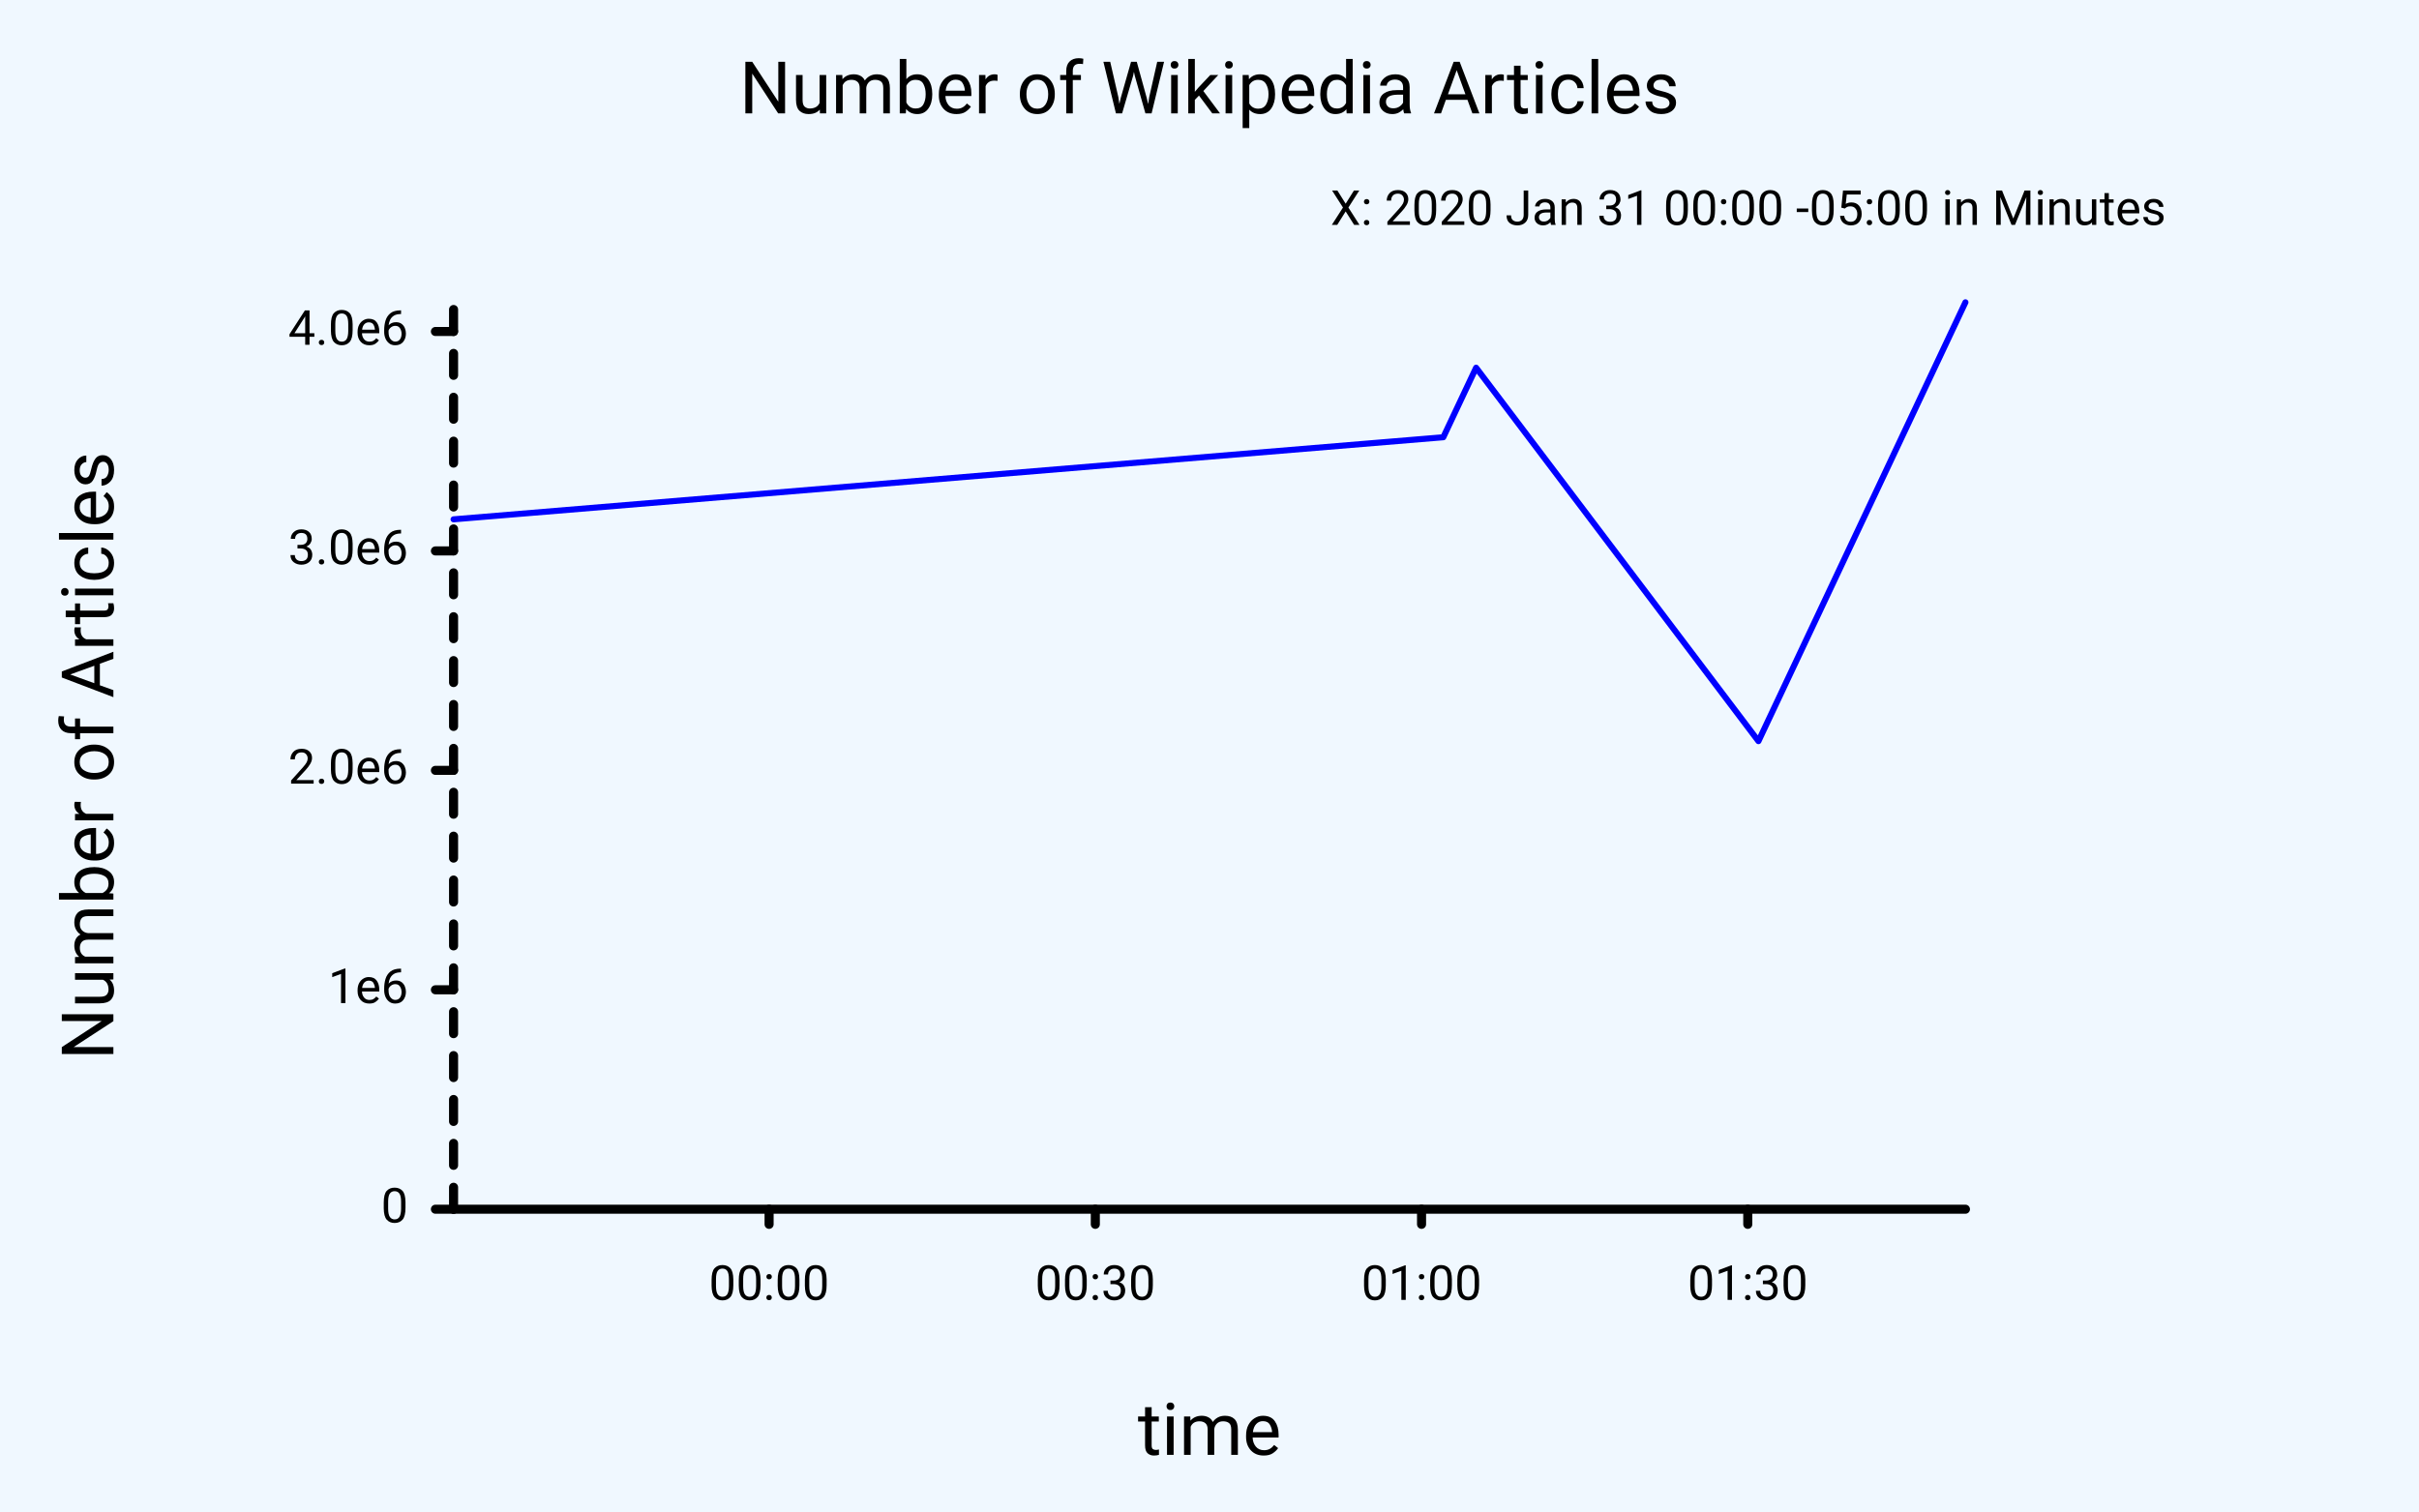
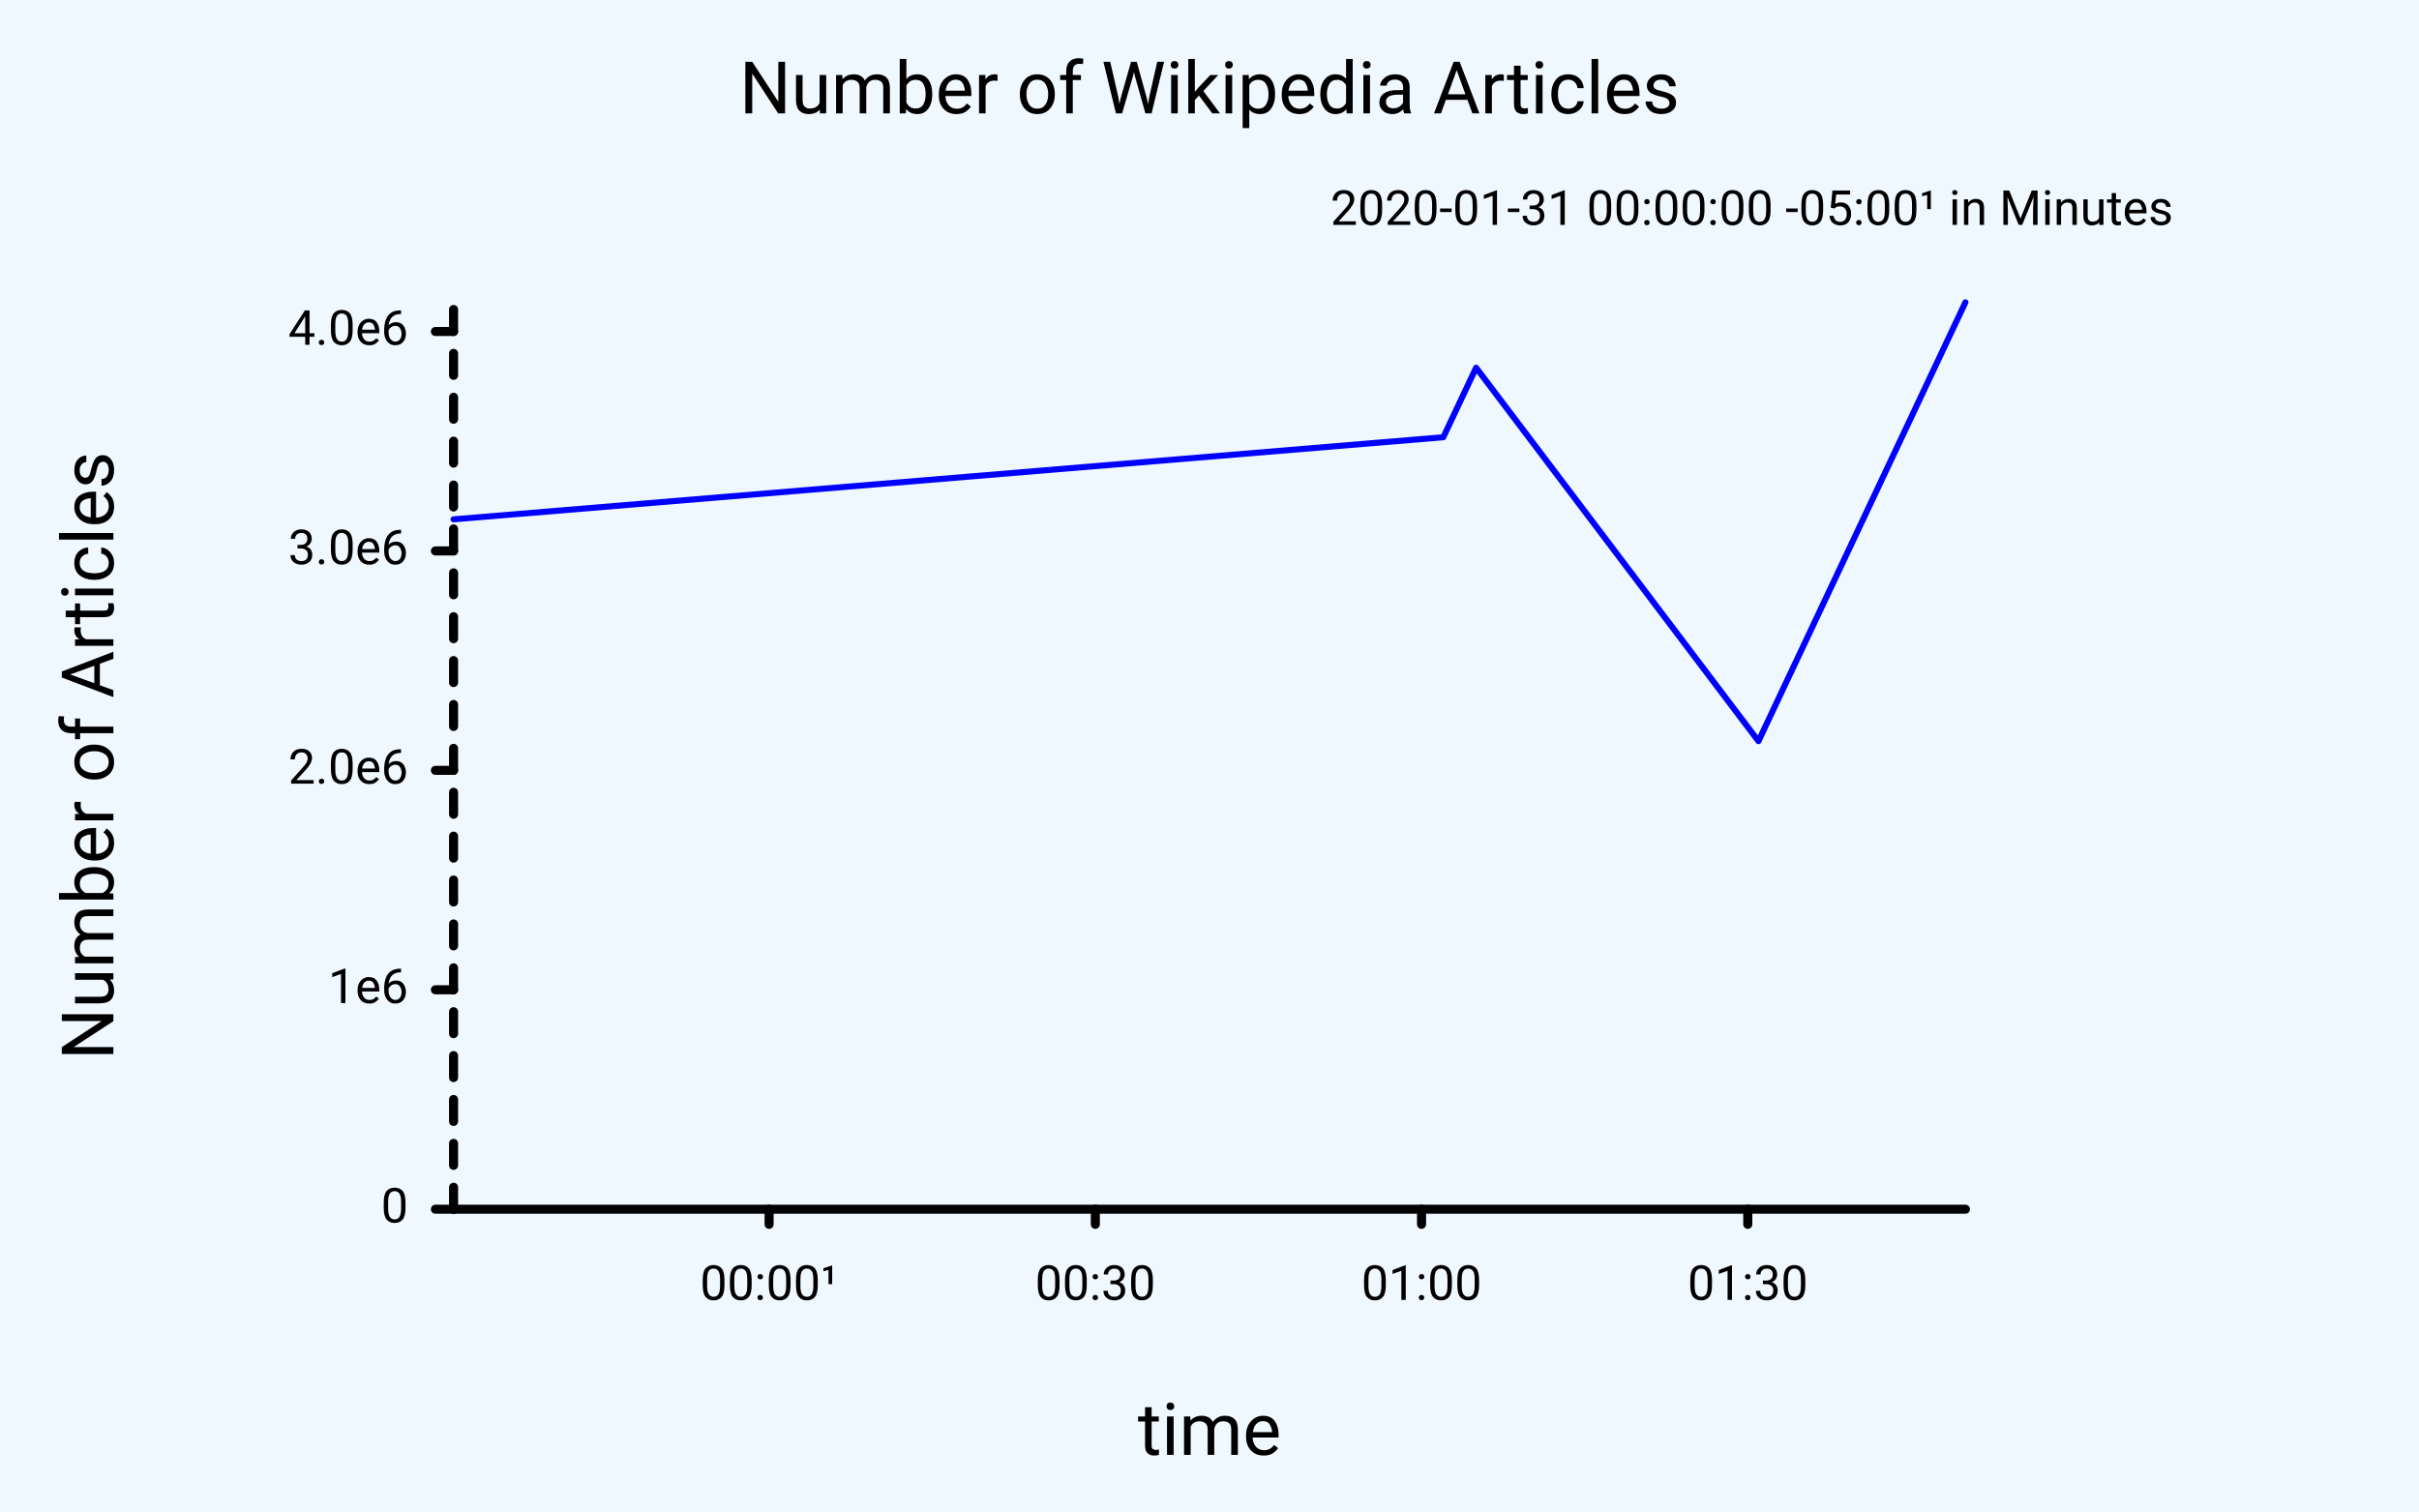
<svg xmlns="http://www.w3.org/2000/svg" class="poloto" width="800" height="500" viewBox="0 0 800 500">
  <style>.poloto{stroke-linecap:round;stroke-linejoin:round;font-family:Roboto,sans-serif;font-size:16px;}.poloto_background{fill:AliceBlue;}.poloto_scatter{stroke-width:7}.poloto_tick_line{stroke:gray;stroke-width:0.5}.poloto_line{stroke-width:2}.poloto_text{fill: black;}.poloto_axis_lines{stroke: black;stroke-width:3;fill:none;stroke-dasharray:none}.poloto_title{font-size:24px;dominant-baseline:start;text-anchor:middle;}.poloto_xname{font-size:24px;dominant-baseline:start;text-anchor:middle;}.poloto_yname{font-size:24px;dominant-baseline:start;text-anchor:middle;}.poloto_legend_text{font-size:20px;dominant-baseline:middle;text-anchor:start;}.poloto0stroke{stroke:blue;}.poloto1stroke{stroke:red;}.poloto2stroke{stroke:green;}.poloto3stroke{stroke:gold;}.poloto4stroke{stroke:aqua;}.poloto5stroke{stroke:lime;}.poloto6stroke{stroke:orange;}.poloto7stroke{stroke:chocolate;}.poloto0fill{fill:blue;}.poloto1fill{fill:red;}.poloto2fill{fill:green;}.poloto3fill{fill:gold;}.poloto4fill{fill:aqua;}.poloto5fill{fill:lime;}.poloto6fill{fill:orange;}.poloto7fill{fill:chocolate;}</style>
  <circle r="1e5" class="poloto_background" />
  <text class="poloto_text poloto_legend_text" x="675" y="100" />
  <path class="poloto_line poloto0stroke" fill="none" stroke="black" d=" M 150.00 171.79 L 477.32 144.64 L 488.17 121.63 L 581.55 245.17 L 650.00 100.00" />
  <text class="poloto_labels poloto_text poloto_title" x="400" y="37.5">Number of Wikipedia Articles</text>
  <text class="poloto_labels poloto_text poloto_xname" x="400" y="481.25">time</text>
  <text class="poloto_labels poloto_text poloto_yname" transform="rotate(-90,37.5,250)" x="37.5" y="250">Number of Articles</text>
-   <text class="poloto_tick_labels poloto_text" dominant-baseline="middle" text-anchor="start" x="440" y="70">X: 2020 Jan 31 00:00 -05:00 in Minutes</text>
-   <line class="poloto_axis_lines" stroke="black" x1="254.351" x2="254.351" y1="400" y2="405" />
-   <text class="poloto_tick_labels poloto_text" dominant-baseline="start" text-anchor="middle" x="254.351" y="430">00:00</text>
-   <line class="poloto_axis_lines" stroke="black" x1="362.239" x2="362.239" y1="400" y2="405" />
-   <text class="poloto_tick_labels poloto_text" dominant-baseline="start" text-anchor="middle" x="362.239" y="430">00:30</text>
-   <line class="poloto_axis_lines" stroke="black" x1="470.127" x2="470.127" y1="400" y2="405" />
-   <text class="poloto_tick_labels poloto_text" dominant-baseline="start" text-anchor="middle" x="470.127" y="430">01:00</text>
-   <line class="poloto_axis_lines" stroke="black" x1="578.015" x2="578.015" y1="400" y2="405" />
-   <text class="poloto_tick_labels poloto_text" dominant-baseline="start" text-anchor="middle" x="578.015" y="430">01:30</text>
  <text class="poloto_tick_labels poloto_text" dominant-baseline="middle" text-anchor="start" x="150" y="70" />
  <line class="poloto_axis_lines" stroke="black" x1="150" x2="144" y1="400" y2="400" />
  <text class="poloto_tick_labels poloto_text" dominant-baseline="middle" text-anchor="end" x="135" y="400">0</text>
  <line class="poloto_axis_lines" stroke="black" x1="150" x2="144" y1="327.414" y2="327.414" />
  <text class="poloto_tick_labels poloto_text" dominant-baseline="middle" text-anchor="end" x="135" y="327.414">1e6</text>
  <line class="poloto_axis_lines" stroke="black" x1="150" x2="144" y1="254.827" y2="254.827" />
  <text class="poloto_tick_labels poloto_text" dominant-baseline="middle" text-anchor="end" x="135" y="254.827">2.0e6</text>
  <line class="poloto_axis_lines" stroke="black" x1="150" x2="144" y1="182.241" y2="182.241" />
  <text class="poloto_tick_labels poloto_text" dominant-baseline="middle" text-anchor="end" x="135" y="182.241">3.0e6</text>
  <line class="poloto_axis_lines" stroke="black" x1="150" x2="144" y1="109.654" y2="109.654" />
  <text class="poloto_tick_labels poloto_text" dominant-baseline="middle" text-anchor="end" x="135" y="109.654">4.0e6</text>
+   <text class="poloto_tick_labels poloto_text" dominant-baseline="middle" text-anchor="start" x="440" y="70">2020-01-31 00:00:00 -05:00¹ in Minutes</text>
+   <line class="poloto_axis_lines" stroke="black" x1="254.351" x2="254.351" y1="400" y2="405" />
+   <text class="poloto_tick_labels poloto_text" dominant-baseline="start" text-anchor="middle" x="254.351" y="430">00:00¹</text>
+   <line class="poloto_axis_lines" stroke="black" x1="362.239" x2="362.239" y1="400" y2="405" />
+   <text class="poloto_tick_labels poloto_text" dominant-baseline="start" text-anchor="middle" x="362.239" y="430">00:30</text>
+   <line class="poloto_axis_lines" stroke="black" x1="470.127" x2="470.127" y1="400" y2="405" />
+   <text class="poloto_tick_labels poloto_text" dominant-baseline="start" text-anchor="middle" x="470.127" y="430">01:00</text>
+   <line class="poloto_axis_lines" stroke="black" x1="578.015" x2="578.015" y1="400" y2="405" />
+   <text class="poloto_tick_labels poloto_text" dominant-baseline="start" text-anchor="middle" x="578.015" y="430">01:30</text>
  <path stroke="black" fill="none" class="poloto_axis_lines" d=" M 150 400 L 650 400" />
  <path stroke="black" fill="none" class="poloto_axis_lines" style="stroke-dasharray:7.259;stroke-dashoffset:-0;" d=" M 150 400 L 150 100" />
</svg>
